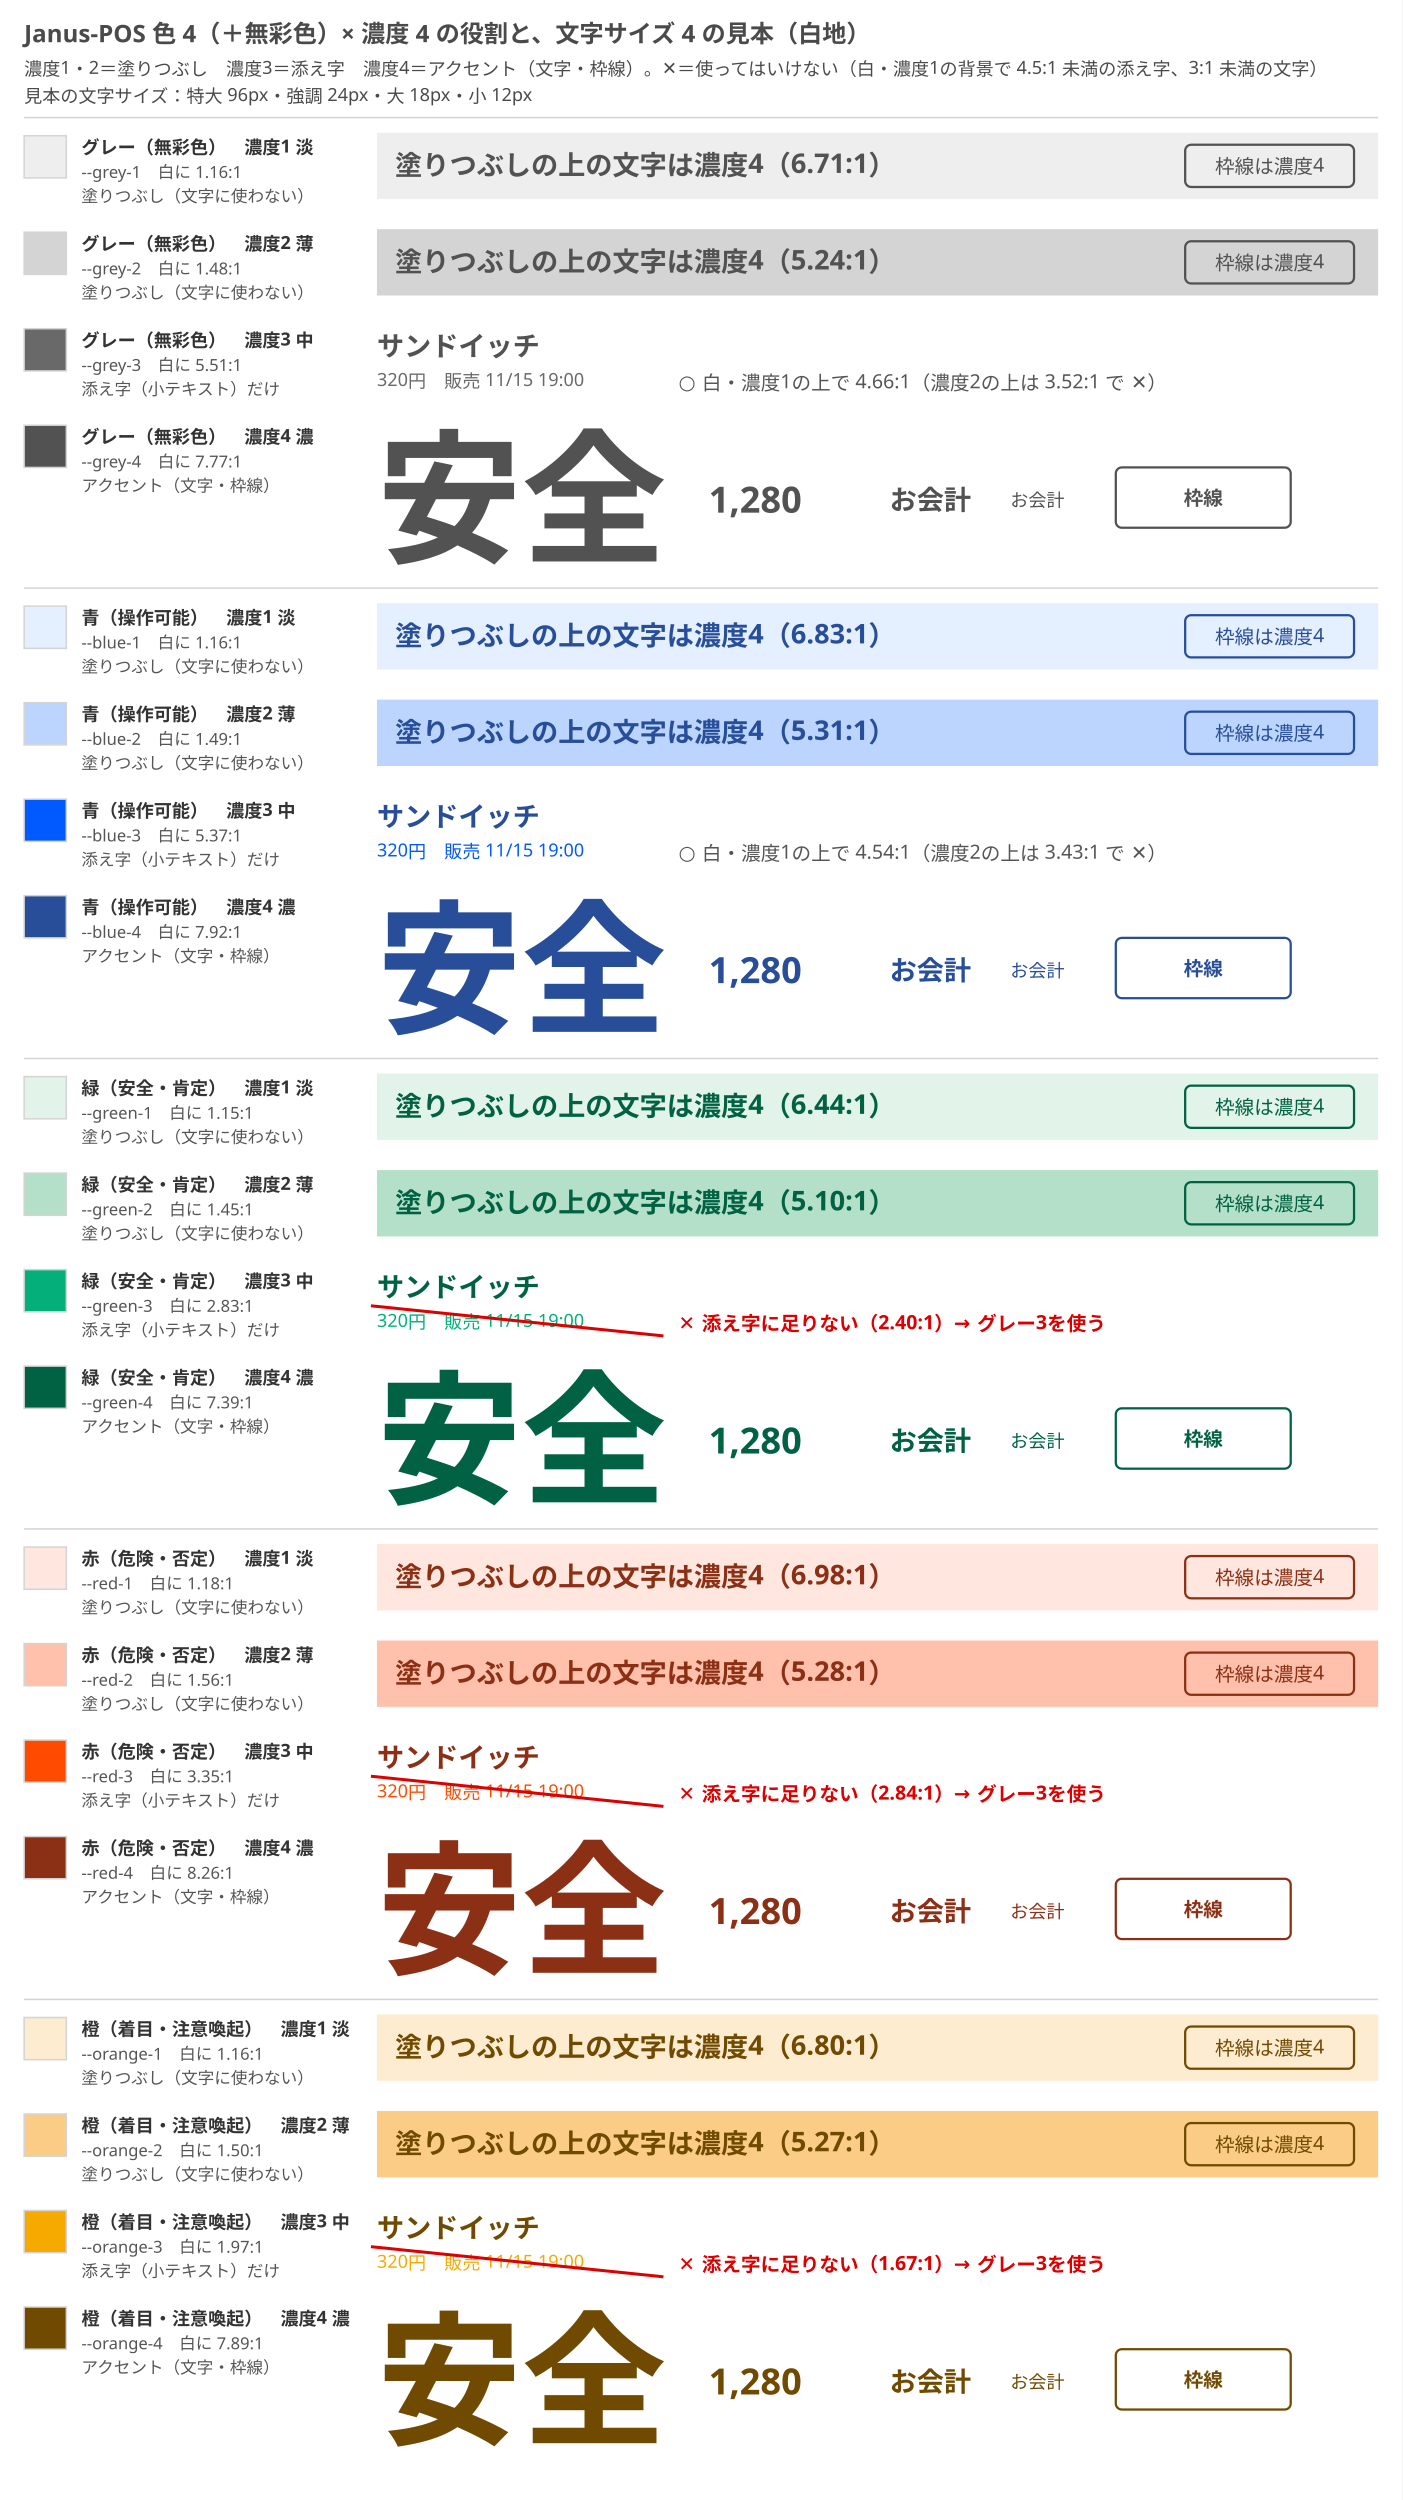
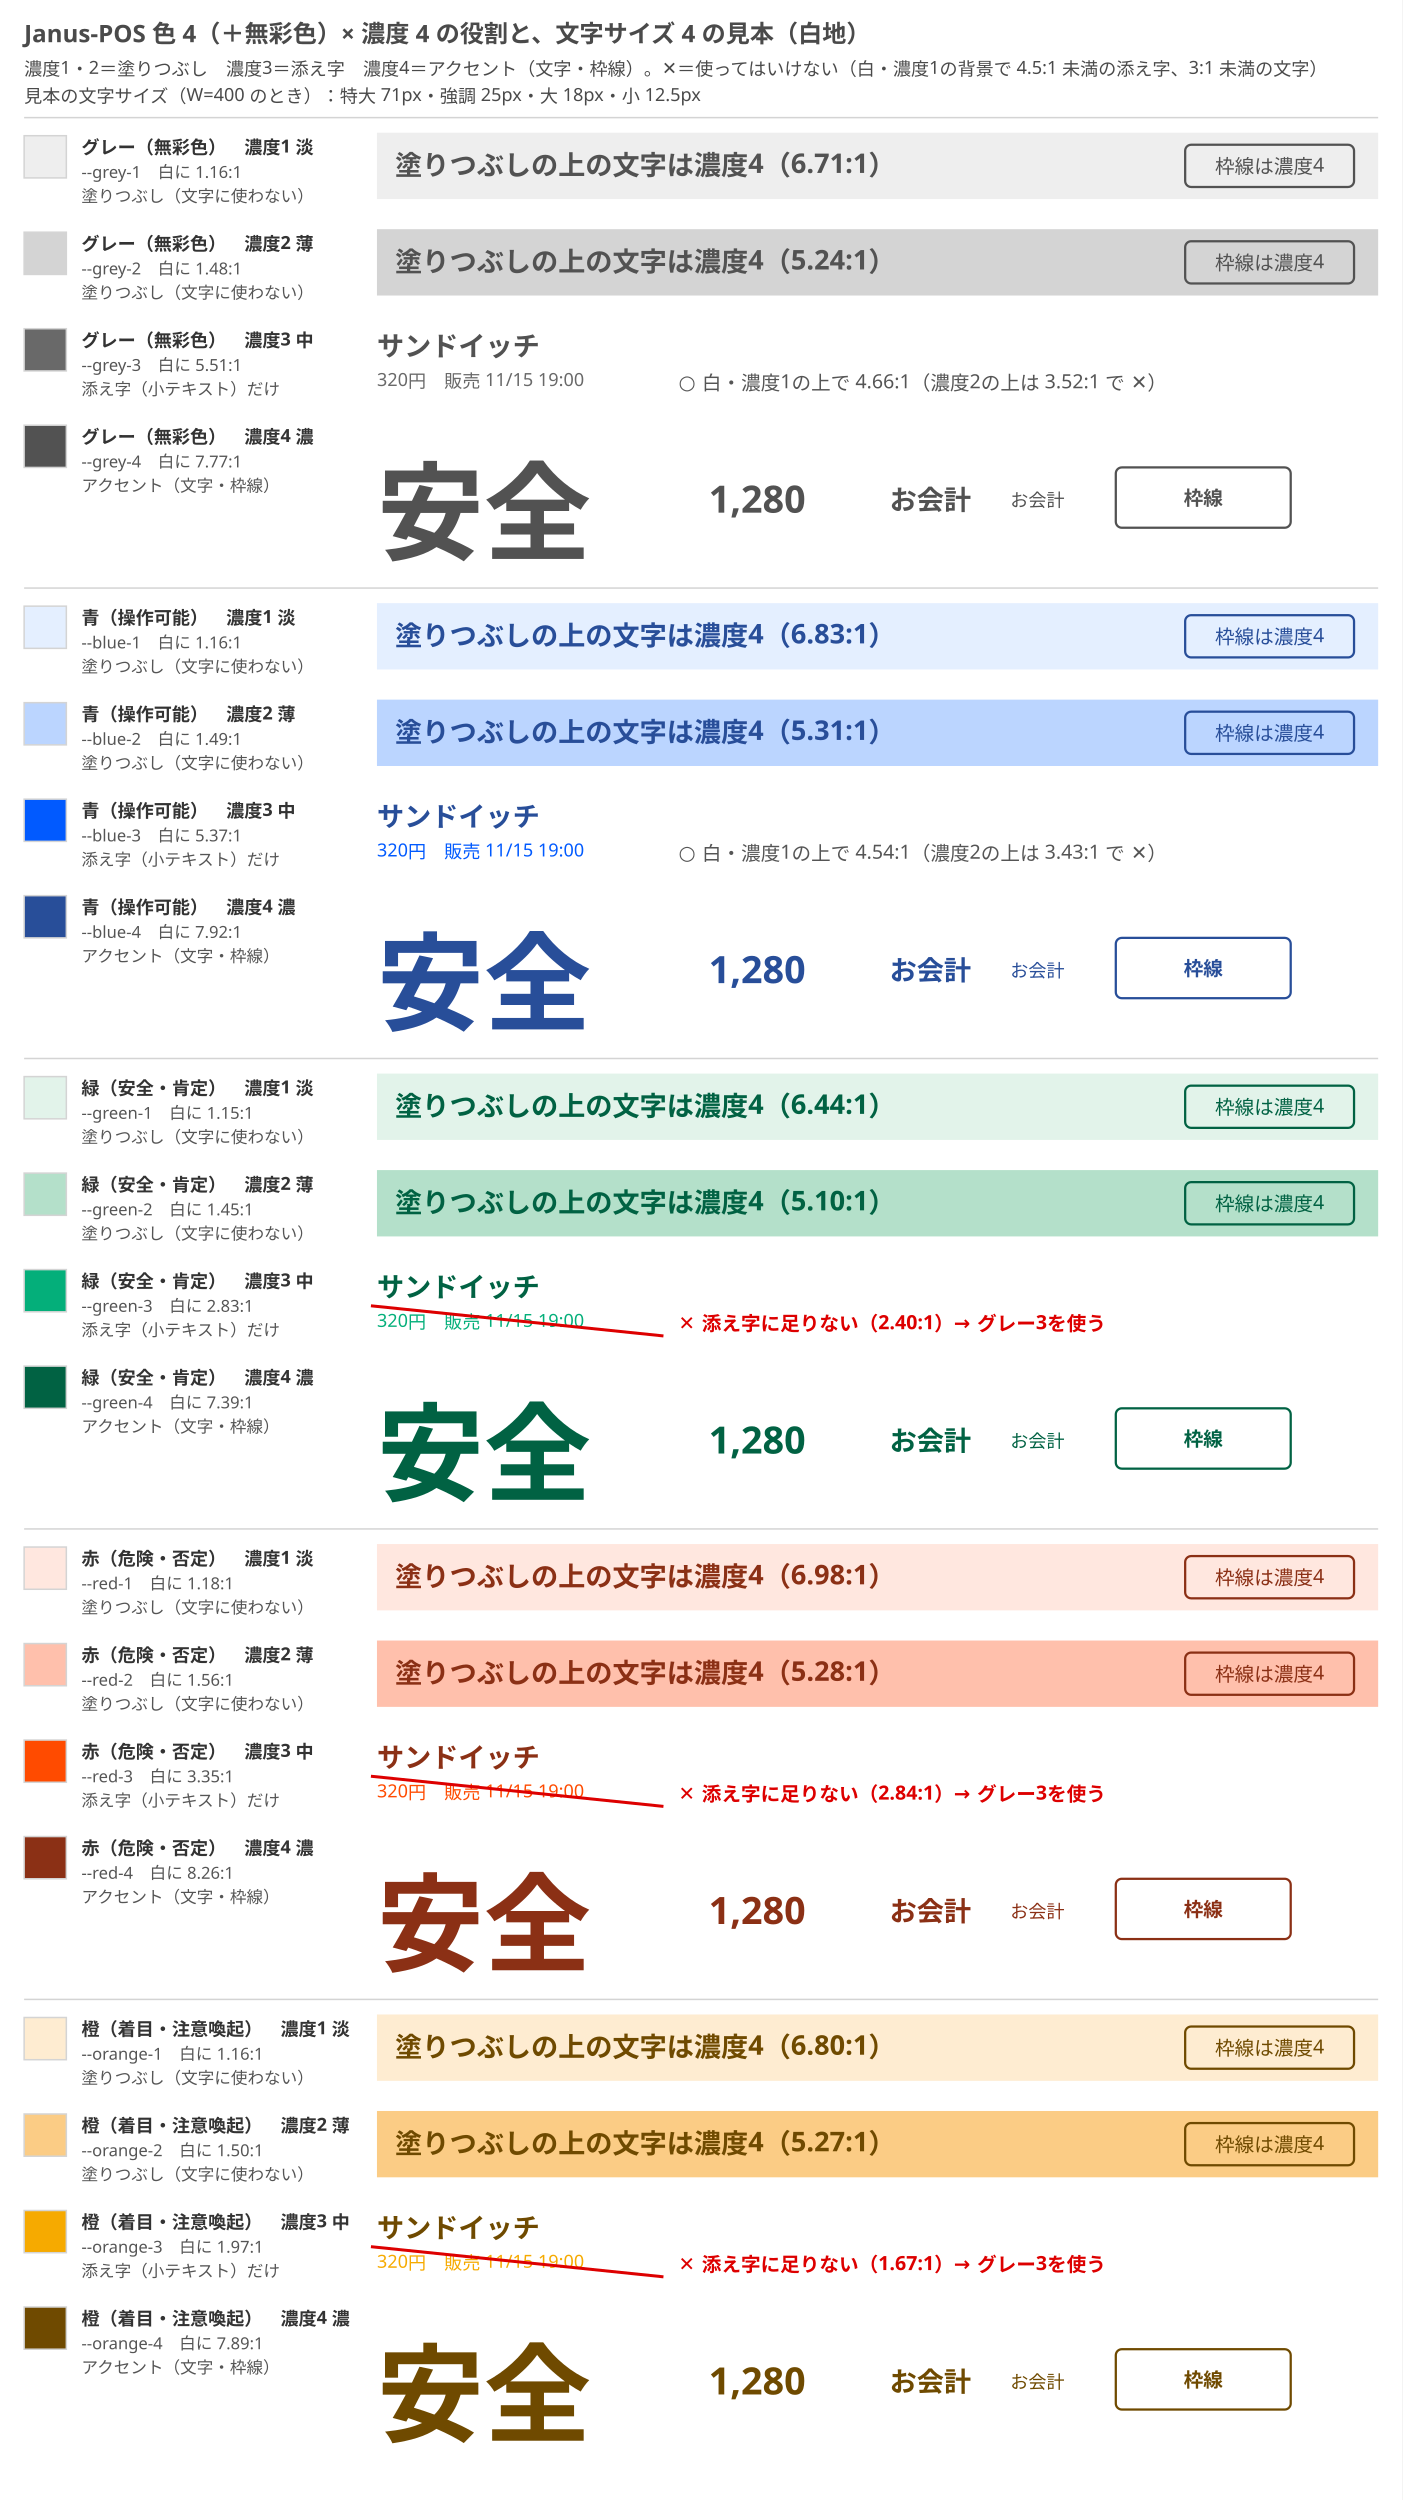
<svg xmlns="http://www.w3.org/2000/svg" width="930" height="1658" viewBox="0 0 930 1658" font-family="'Hiragino Sans','Noto Sans JP',sans-serif">
  <rect width="930" height="1658" fill="#ffffff" />
  <text x="16" y="28" font-size="16" font-weight="700" fill="#4a4a4a">Janus-POS 色 4（＋無彩色）× 濃度 4 の役割と、文字サイズ 4 の見本（白地）</text>
  <text x="16" y="50" font-size="12" fill="#4a4a4a">濃度1・2＝塗りつぶし　濃度3＝添え字　濃度4＝アクセント（文字・枠線）。✕＝使ってはいけない（白・濃度1の背景で 4.5:1 未満の添え字、3:1 未満の文字）</text>
-   <text x="16" y="68" font-size="12" fill="#4a4a4a">見本の文字サイズ：特大 96px・強調 24px・大 18px・小 12px</text>
+   <text x="16" y="68" font-size="12" fill="#4a4a4a">見本の文字サイズ（W=400 のとき）：特大 71px・強調 25px・大 18px・小 12.5px</text>
  <line x1="16" y1="78" x2="914" y2="78" stroke="#d4d4d4" />
  <rect x="16" y="90" width="28" height="28" fill="#eeeeee" stroke="#d4d4d4" />
  <text x="54" y="102" font-size="12" font-weight="700" fill="#333">グレー（無彩色）　濃度1 淡</text>
  <text x="54" y="118" font-size="11" fill="#555">--grey-1　白に 1.16:1</text>
  <text x="54" y="134" font-size="11" fill="#555">塗りつぶし（文字に使わない）</text>
  <rect x="250" y="88" width="664" height="44" fill="#eeeeee" />
  <text x="262" y="116" font-size="18" font-weight="700" fill="#525252">塗りつぶしの上の文字は濃度4（6.71:1）</text>
  <rect x="786" y="96" width="112" height="28" rx="4" fill="none" stroke="#525252" stroke-width="1.5" />
  <text x="842" y="115" font-size="13" text-anchor="middle" fill="#525252">枠線は濃度4</text>
  <rect x="16" y="154" width="28" height="28" fill="#d4d4d4" stroke="#d4d4d4" />
  <text x="54" y="166" font-size="12" font-weight="700" fill="#333">グレー（無彩色）　濃度2 薄</text>
  <text x="54" y="182" font-size="11" fill="#555">--grey-2　白に 1.48:1</text>
  <text x="54" y="198" font-size="11" fill="#555">塗りつぶし（文字に使わない）</text>
  <rect x="250" y="152" width="664" height="44" fill="#d4d4d4" />
  <text x="262" y="180" font-size="18" font-weight="700" fill="#525252">塗りつぶしの上の文字は濃度4（5.24:1）</text>
  <rect x="786" y="160" width="112" height="28" rx="4" fill="none" stroke="#525252" stroke-width="1.5" />
  <text x="842" y="179" font-size="13" text-anchor="middle" fill="#525252">枠線は濃度4</text>
  <rect x="16" y="218" width="28" height="28" fill="#696969" stroke="#d4d4d4" />
  <text x="54" y="230" font-size="12" font-weight="700" fill="#333">グレー（無彩色）　濃度3 中</text>
  <text x="54" y="246" font-size="11" fill="#555">--grey-3　白に 5.51:1</text>
  <text x="54" y="262" font-size="11" fill="#555">添え字（小テキスト）だけ</text>
  <text x="250" y="236" font-size="18" font-weight="700" fill="#525252">サンドイッチ</text>
  <text x="250" y="256" font-size="12" fill="#696969">320円　販売 11/15 19:00</text>
  <text x="450" y="258" font-size="13" fill="#555">○ 白・濃度1の上で 4.66:1（濃度2の上は 3.52:1 で ✕）</text>
  <rect x="16" y="282" width="28" height="28" fill="#525252" stroke="#d4d4d4" />
  <text x="54" y="294" font-size="12" font-weight="700" fill="#333">グレー（無彩色）　濃度4 濃</text>
  <text x="54" y="310" font-size="11" fill="#555">--grey-4　白に 7.77:1</text>
  <text x="54" y="326" font-size="11" fill="#555">アクセント（文字・枠線）</text>
-   <text x="250" y="366" font-size="96" font-weight="800" fill="#525252">安全</text>
-   <text x="470" y="340" font-size="24" font-weight="700" fill="#525252">1,280</text>
+   <text x="250" y="366" font-size="71" font-weight="800" fill="#525252">安全</text>
+   <text x="470" y="340" font-size="25" font-weight="700" fill="#525252">1,280</text>
  <text x="590" y="338" font-size="18" font-weight="700" fill="#525252">お会計</text>
  <text x="670" y="336" font-size="12" fill="#525252">お会計</text>
  <rect x="740" y="310" width="116" height="40" rx="4" fill="none" stroke="#525252" stroke-width="1.5" />
  <text x="798" y="335" font-size="13" font-weight="700" text-anchor="middle" fill="#525252">枠線</text>
  <line x1="16" y1="390" x2="914" y2="390" stroke="#d4d4d4" />
  <rect x="16" y="402" width="28" height="28" fill="#e4efff" stroke="#d4d4d4" />
  <text x="54" y="414" font-size="12" font-weight="700" fill="#333">青（操作可能）　濃度1 淡</text>
  <text x="54" y="430" font-size="11" fill="#555">--blue-1　白に 1.16:1</text>
  <text x="54" y="446" font-size="11" fill="#555">塗りつぶし（文字に使わない）</text>
  <rect x="250" y="400" width="664" height="44" fill="#e4efff" />
  <text x="262" y="428" font-size="18" font-weight="700" fill="#284e99">塗りつぶしの上の文字は濃度4（6.83:1）</text>
  <rect x="786" y="408" width="112" height="28" rx="4" fill="none" stroke="#284e99" stroke-width="1.5" />
  <text x="842" y="427" font-size="13" text-anchor="middle" fill="#284e99">枠線は濃度4</text>
  <rect x="16" y="466" width="28" height="28" fill="#bbd5ff" stroke="#d4d4d4" />
  <text x="54" y="478" font-size="12" font-weight="700" fill="#333">青（操作可能）　濃度2 薄</text>
  <text x="54" y="494" font-size="11" fill="#555">--blue-2　白に 1.49:1</text>
  <text x="54" y="510" font-size="11" fill="#555">塗りつぶし（文字に使わない）</text>
  <rect x="250" y="464" width="664" height="44" fill="#bbd5ff" />
  <text x="262" y="492" font-size="18" font-weight="700" fill="#284e99">塗りつぶしの上の文字は濃度4（5.31:1）</text>
  <rect x="786" y="472" width="112" height="28" rx="4" fill="none" stroke="#284e99" stroke-width="1.5" />
  <text x="842" y="491" font-size="13" text-anchor="middle" fill="#284e99">枠線は濃度4</text>
  <rect x="16" y="530" width="28" height="28" fill="#015aff" stroke="#d4d4d4" />
  <text x="54" y="542" font-size="12" font-weight="700" fill="#333">青（操作可能）　濃度3 中</text>
  <text x="54" y="558" font-size="11" fill="#555">--blue-3　白に 5.37:1</text>
  <text x="54" y="574" font-size="11" fill="#555">添え字（小テキスト）だけ</text>
  <text x="250" y="548" font-size="18" font-weight="700" fill="#284e99">サンドイッチ</text>
  <text x="250" y="568" font-size="12" fill="#015aff">320円　販売 11/15 19:00</text>
  <text x="450" y="570" font-size="13" fill="#555">○ 白・濃度1の上で 4.54:1（濃度2の上は 3.43:1 で ✕）</text>
  <rect x="16" y="594" width="28" height="28" fill="#284e99" stroke="#d4d4d4" />
  <text x="54" y="606" font-size="12" font-weight="700" fill="#333">青（操作可能）　濃度4 濃</text>
  <text x="54" y="622" font-size="11" fill="#555">--blue-4　白に 7.92:1</text>
  <text x="54" y="638" font-size="11" fill="#555">アクセント（文字・枠線）</text>
-   <text x="250" y="678" font-size="96" font-weight="800" fill="#284e99">安全</text>
-   <text x="470" y="652" font-size="24" font-weight="700" fill="#284e99">1,280</text>
+   <text x="250" y="678" font-size="71" font-weight="800" fill="#284e99">安全</text>
+   <text x="470" y="652" font-size="25" font-weight="700" fill="#284e99">1,280</text>
  <text x="590" y="650" font-size="18" font-weight="700" fill="#284e99">お会計</text>
  <text x="670" y="648" font-size="12" fill="#284e99">お会計</text>
  <rect x="740" y="622" width="116" height="40" rx="4" fill="none" stroke="#284e99" stroke-width="1.5" />
  <text x="798" y="647" font-size="13" font-weight="700" text-anchor="middle" fill="#284e99">枠線</text>
  <line x1="16" y1="702" x2="914" y2="702" stroke="#d4d4d4" />
  <rect x="16" y="714" width="28" height="28" fill="#e2f3ea" stroke="#d4d4d4" />
  <text x="54" y="726" font-size="12" font-weight="700" fill="#333">緑（安全・肯定）　濃度1 淡</text>
  <text x="54" y="742" font-size="11" fill="#555">--green-1　白に 1.15:1</text>
  <text x="54" y="758" font-size="11" fill="#555">塗りつぶし（文字に使わない）</text>
  <rect x="250" y="712" width="664" height="44" fill="#e2f3ea" />
  <text x="262" y="740" font-size="18" font-weight="700" fill="#016243">塗りつぶしの上の文字は濃度4（6.44:1）</text>
  <rect x="786" y="720" width="112" height="28" rx="4" fill="none" stroke="#016243" stroke-width="1.5" />
  <text x="842" y="739" font-size="13" text-anchor="middle" fill="#016243">枠線は濃度4</text>
  <rect x="16" y="778" width="28" height="28" fill="#b4e0ca" stroke="#d4d4d4" />
  <text x="54" y="790" font-size="12" font-weight="700" fill="#333">緑（安全・肯定）　濃度2 薄</text>
  <text x="54" y="806" font-size="11" fill="#555">--green-2　白に 1.45:1</text>
  <text x="54" y="822" font-size="11" fill="#555">塗りつぶし（文字に使わない）</text>
  <rect x="250" y="776" width="664" height="44" fill="#b4e0ca" />
  <text x="262" y="804" font-size="18" font-weight="700" fill="#016243">塗りつぶしの上の文字は濃度4（5.10:1）</text>
  <rect x="786" y="784" width="112" height="28" rx="4" fill="none" stroke="#016243" stroke-width="1.5" />
  <text x="842" y="803" font-size="13" text-anchor="middle" fill="#016243">枠線は濃度4</text>
  <rect x="16" y="842" width="28" height="28" fill="#04af7a" stroke="#d4d4d4" />
  <text x="54" y="854" font-size="12" font-weight="700" fill="#333">緑（安全・肯定）　濃度3 中</text>
  <text x="54" y="870" font-size="11" fill="#555">--green-3　白に 2.83:1</text>
  <text x="54" y="886" font-size="11" fill="#555">添え字（小テキスト）だけ</text>
  <text x="250" y="860" font-size="18" font-weight="700" fill="#016243">サンドイッチ</text>
  <text x="250" y="880" font-size="12" fill="#04af7a">320円　販売 11/15 19:00</text>
  <line x1="246" y1="866" x2="440" y2="886" stroke="#d00" stroke-width="2" />
  <text x="450" y="882" font-size="13" font-weight="700" fill="#d00">✕ 添え字に足りない（2.40:1）→ グレー3を使う</text>
  <rect x="16" y="906" width="28" height="28" fill="#016243" stroke="#d4d4d4" />
  <text x="54" y="918" font-size="12" font-weight="700" fill="#333">緑（安全・肯定）　濃度4 濃</text>
  <text x="54" y="934" font-size="11" fill="#555">--green-4　白に 7.39:1</text>
  <text x="54" y="950" font-size="11" fill="#555">アクセント（文字・枠線）</text>
-   <text x="250" y="990" font-size="96" font-weight="800" fill="#016243">安全</text>
-   <text x="470" y="964" font-size="24" font-weight="700" fill="#016243">1,280</text>
+   <text x="250" y="990" font-size="71" font-weight="800" fill="#016243">安全</text>
+   <text x="470" y="964" font-size="25" font-weight="700" fill="#016243">1,280</text>
  <text x="590" y="962" font-size="18" font-weight="700" fill="#016243">お会計</text>
  <text x="670" y="960" font-size="12" fill="#016243">お会計</text>
  <rect x="740" y="934" width="116" height="40" rx="4" fill="none" stroke="#016243" stroke-width="1.5" />
  <text x="798" y="959" font-size="13" font-weight="700" text-anchor="middle" fill="#016243">枠線</text>
  <line x1="16" y1="1014" x2="914" y2="1014" stroke="#d4d4d4" />
  <rect x="16" y="1026" width="28" height="28" fill="#ffe7df" stroke="#d4d4d4" />
  <text x="54" y="1038" font-size="12" font-weight="700" fill="#333">赤（危険・否定）　濃度1 淡</text>
  <text x="54" y="1054" font-size="11" fill="#555">--red-1　白に 1.18:1</text>
  <text x="54" y="1070" font-size="11" fill="#555">塗りつぶし（文字に使わない）</text>
  <rect x="250" y="1024" width="664" height="44" fill="#ffe7df" />
  <text x="262" y="1052" font-size="18" font-weight="700" fill="#8b3015">塗りつぶしの上の文字は濃度4（6.98:1）</text>
  <rect x="786" y="1032" width="112" height="28" rx="4" fill="none" stroke="#8b3015" stroke-width="1.5" />
  <text x="842" y="1051" font-size="13" text-anchor="middle" fill="#8b3015">枠線は濃度4</text>
  <rect x="16" y="1090" width="28" height="28" fill="#ffc0ac" stroke="#d4d4d4" />
  <text x="54" y="1102" font-size="12" font-weight="700" fill="#333">赤（危険・否定）　濃度2 薄</text>
  <text x="54" y="1118" font-size="11" fill="#555">--red-2　白に 1.56:1</text>
  <text x="54" y="1134" font-size="11" fill="#555">塗りつぶし（文字に使わない）</text>
  <rect x="250" y="1088" width="664" height="44" fill="#ffc0ac" />
  <text x="262" y="1116" font-size="18" font-weight="700" fill="#8b3015">塗りつぶしの上の文字は濃度4（5.28:1）</text>
  <rect x="786" y="1096" width="112" height="28" rx="4" fill="none" stroke="#8b3015" stroke-width="1.5" />
  <text x="842" y="1115" font-size="13" text-anchor="middle" fill="#8b3015">枠線は濃度4</text>
  <rect x="16" y="1154" width="28" height="28" fill="#ff4b00" stroke="#d4d4d4" />
  <text x="54" y="1166" font-size="12" font-weight="700" fill="#333">赤（危険・否定）　濃度3 中</text>
  <text x="54" y="1182" font-size="11" fill="#555">--red-3　白に 3.35:1</text>
  <text x="54" y="1198" font-size="11" fill="#555">添え字（小テキスト）だけ</text>
  <text x="250" y="1172" font-size="18" font-weight="700" fill="#8b3015">サンドイッチ</text>
  <text x="250" y="1192" font-size="12" fill="#ff4b00">320円　販売 11/15 19:00</text>
  <line x1="246" y1="1178" x2="440" y2="1198" stroke="#d00" stroke-width="2" />
  <text x="450" y="1194" font-size="13" font-weight="700" fill="#d00">✕ 添え字に足りない（2.84:1）→ グレー3を使う</text>
  <rect x="16" y="1218" width="28" height="28" fill="#8b3015" stroke="#d4d4d4" />
  <text x="54" y="1230" font-size="12" font-weight="700" fill="#333">赤（危険・否定）　濃度4 濃</text>
  <text x="54" y="1246" font-size="11" fill="#555">--red-4　白に 8.26:1</text>
  <text x="54" y="1262" font-size="11" fill="#555">アクセント（文字・枠線）</text>
-   <text x="250" y="1302" font-size="96" font-weight="800" fill="#8b3015">安全</text>
-   <text x="470" y="1276" font-size="24" font-weight="700" fill="#8b3015">1,280</text>
+   <text x="250" y="1302" font-size="71" font-weight="800" fill="#8b3015">安全</text>
+   <text x="470" y="1276" font-size="25" font-weight="700" fill="#8b3015">1,280</text>
  <text x="590" y="1274" font-size="18" font-weight="700" fill="#8b3015">お会計</text>
  <text x="670" y="1272" font-size="12" fill="#8b3015">お会計</text>
  <rect x="740" y="1246" width="116" height="40" rx="4" fill="none" stroke="#8b3015" stroke-width="1.5" />
  <text x="798" y="1271" font-size="13" font-weight="700" text-anchor="middle" fill="#8b3015">枠線</text>
  <line x1="16" y1="1326" x2="914" y2="1326" stroke="#d4d4d4" />
  <rect x="16" y="1338" width="28" height="28" fill="#feecd1" stroke="#d4d4d4" />
  <text x="54" y="1350" font-size="12" font-weight="700" fill="#333">橙（着目・注意喚起）　濃度1 淡</text>
  <text x="54" y="1366" font-size="11" fill="#555">--orange-1　白に 1.16:1</text>
  <text x="54" y="1382" font-size="11" fill="#555">塗りつぶし（文字に使わない）</text>
  <rect x="250" y="1336" width="664" height="44" fill="#feecd1" />
  <text x="262" y="1364" font-size="18" font-weight="700" fill="#6f4a00">塗りつぶしの上の文字は濃度4（6.80:1）</text>
  <rect x="786" y="1344" width="112" height="28" rx="4" fill="none" stroke="#6f4a00" stroke-width="1.5" />
  <text x="842" y="1363" font-size="13" text-anchor="middle" fill="#6f4a00">枠線は濃度4</text>
  <rect x="16" y="1402" width="28" height="28" fill="#fbcc85" stroke="#d4d4d4" />
  <text x="54" y="1414" font-size="12" font-weight="700" fill="#333">橙（着目・注意喚起）　濃度2 薄</text>
  <text x="54" y="1430" font-size="11" fill="#555">--orange-2　白に 1.50:1</text>
  <text x="54" y="1446" font-size="11" fill="#555">塗りつぶし（文字に使わない）</text>
  <rect x="250" y="1400" width="664" height="44" fill="#fbcc85" />
  <text x="262" y="1428" font-size="18" font-weight="700" fill="#6f4a00">塗りつぶしの上の文字は濃度4（5.27:1）</text>
  <rect x="786" y="1408" width="112" height="28" rx="4" fill="none" stroke="#6f4a00" stroke-width="1.5" />
  <text x="842" y="1427" font-size="13" text-anchor="middle" fill="#6f4a00">枠線は濃度4</text>
  <rect x="16" y="1466" width="28" height="28" fill="#f6aa00" stroke="#d4d4d4" />
  <text x="54" y="1478" font-size="12" font-weight="700" fill="#333">橙（着目・注意喚起）　濃度3 中</text>
  <text x="54" y="1494" font-size="11" fill="#555">--orange-3　白に 1.97:1</text>
  <text x="54" y="1510" font-size="11" fill="#555">添え字（小テキスト）だけ</text>
  <text x="250" y="1484" font-size="18" font-weight="700" fill="#6f4a00">サンドイッチ</text>
  <text x="250" y="1504" font-size="12" fill="#f6aa00">320円　販売 11/15 19:00</text>
  <line x1="246" y1="1490" x2="440" y2="1510" stroke="#d00" stroke-width="2" />
  <text x="450" y="1506" font-size="13" font-weight="700" fill="#d00">✕ 添え字に足りない（1.67:1）→ グレー3を使う</text>
  <rect x="16" y="1530" width="28" height="28" fill="#6f4a00" stroke="#d4d4d4" />
  <text x="54" y="1542" font-size="12" font-weight="700" fill="#333">橙（着目・注意喚起）　濃度4 濃</text>
  <text x="54" y="1558" font-size="11" fill="#555">--orange-4　白に 7.89:1</text>
  <text x="54" y="1574" font-size="11" fill="#555">アクセント（文字・枠線）</text>
-   <text x="250" y="1614" font-size="96" font-weight="800" fill="#6f4a00">安全</text>
-   <text x="470" y="1588" font-size="24" font-weight="700" fill="#6f4a00">1,280</text>
+   <text x="250" y="1614" font-size="71" font-weight="800" fill="#6f4a00">安全</text>
+   <text x="470" y="1588" font-size="25" font-weight="700" fill="#6f4a00">1,280</text>
  <text x="590" y="1586" font-size="18" font-weight="700" fill="#6f4a00">お会計</text>
  <text x="670" y="1584" font-size="12" fill="#6f4a00">お会計</text>
  <rect x="740" y="1558" width="116" height="40" rx="4" fill="none" stroke="#6f4a00" stroke-width="1.5" />
  <text x="798" y="1583" font-size="13" font-weight="700" text-anchor="middle" fill="#6f4a00">枠線</text>
</svg>
